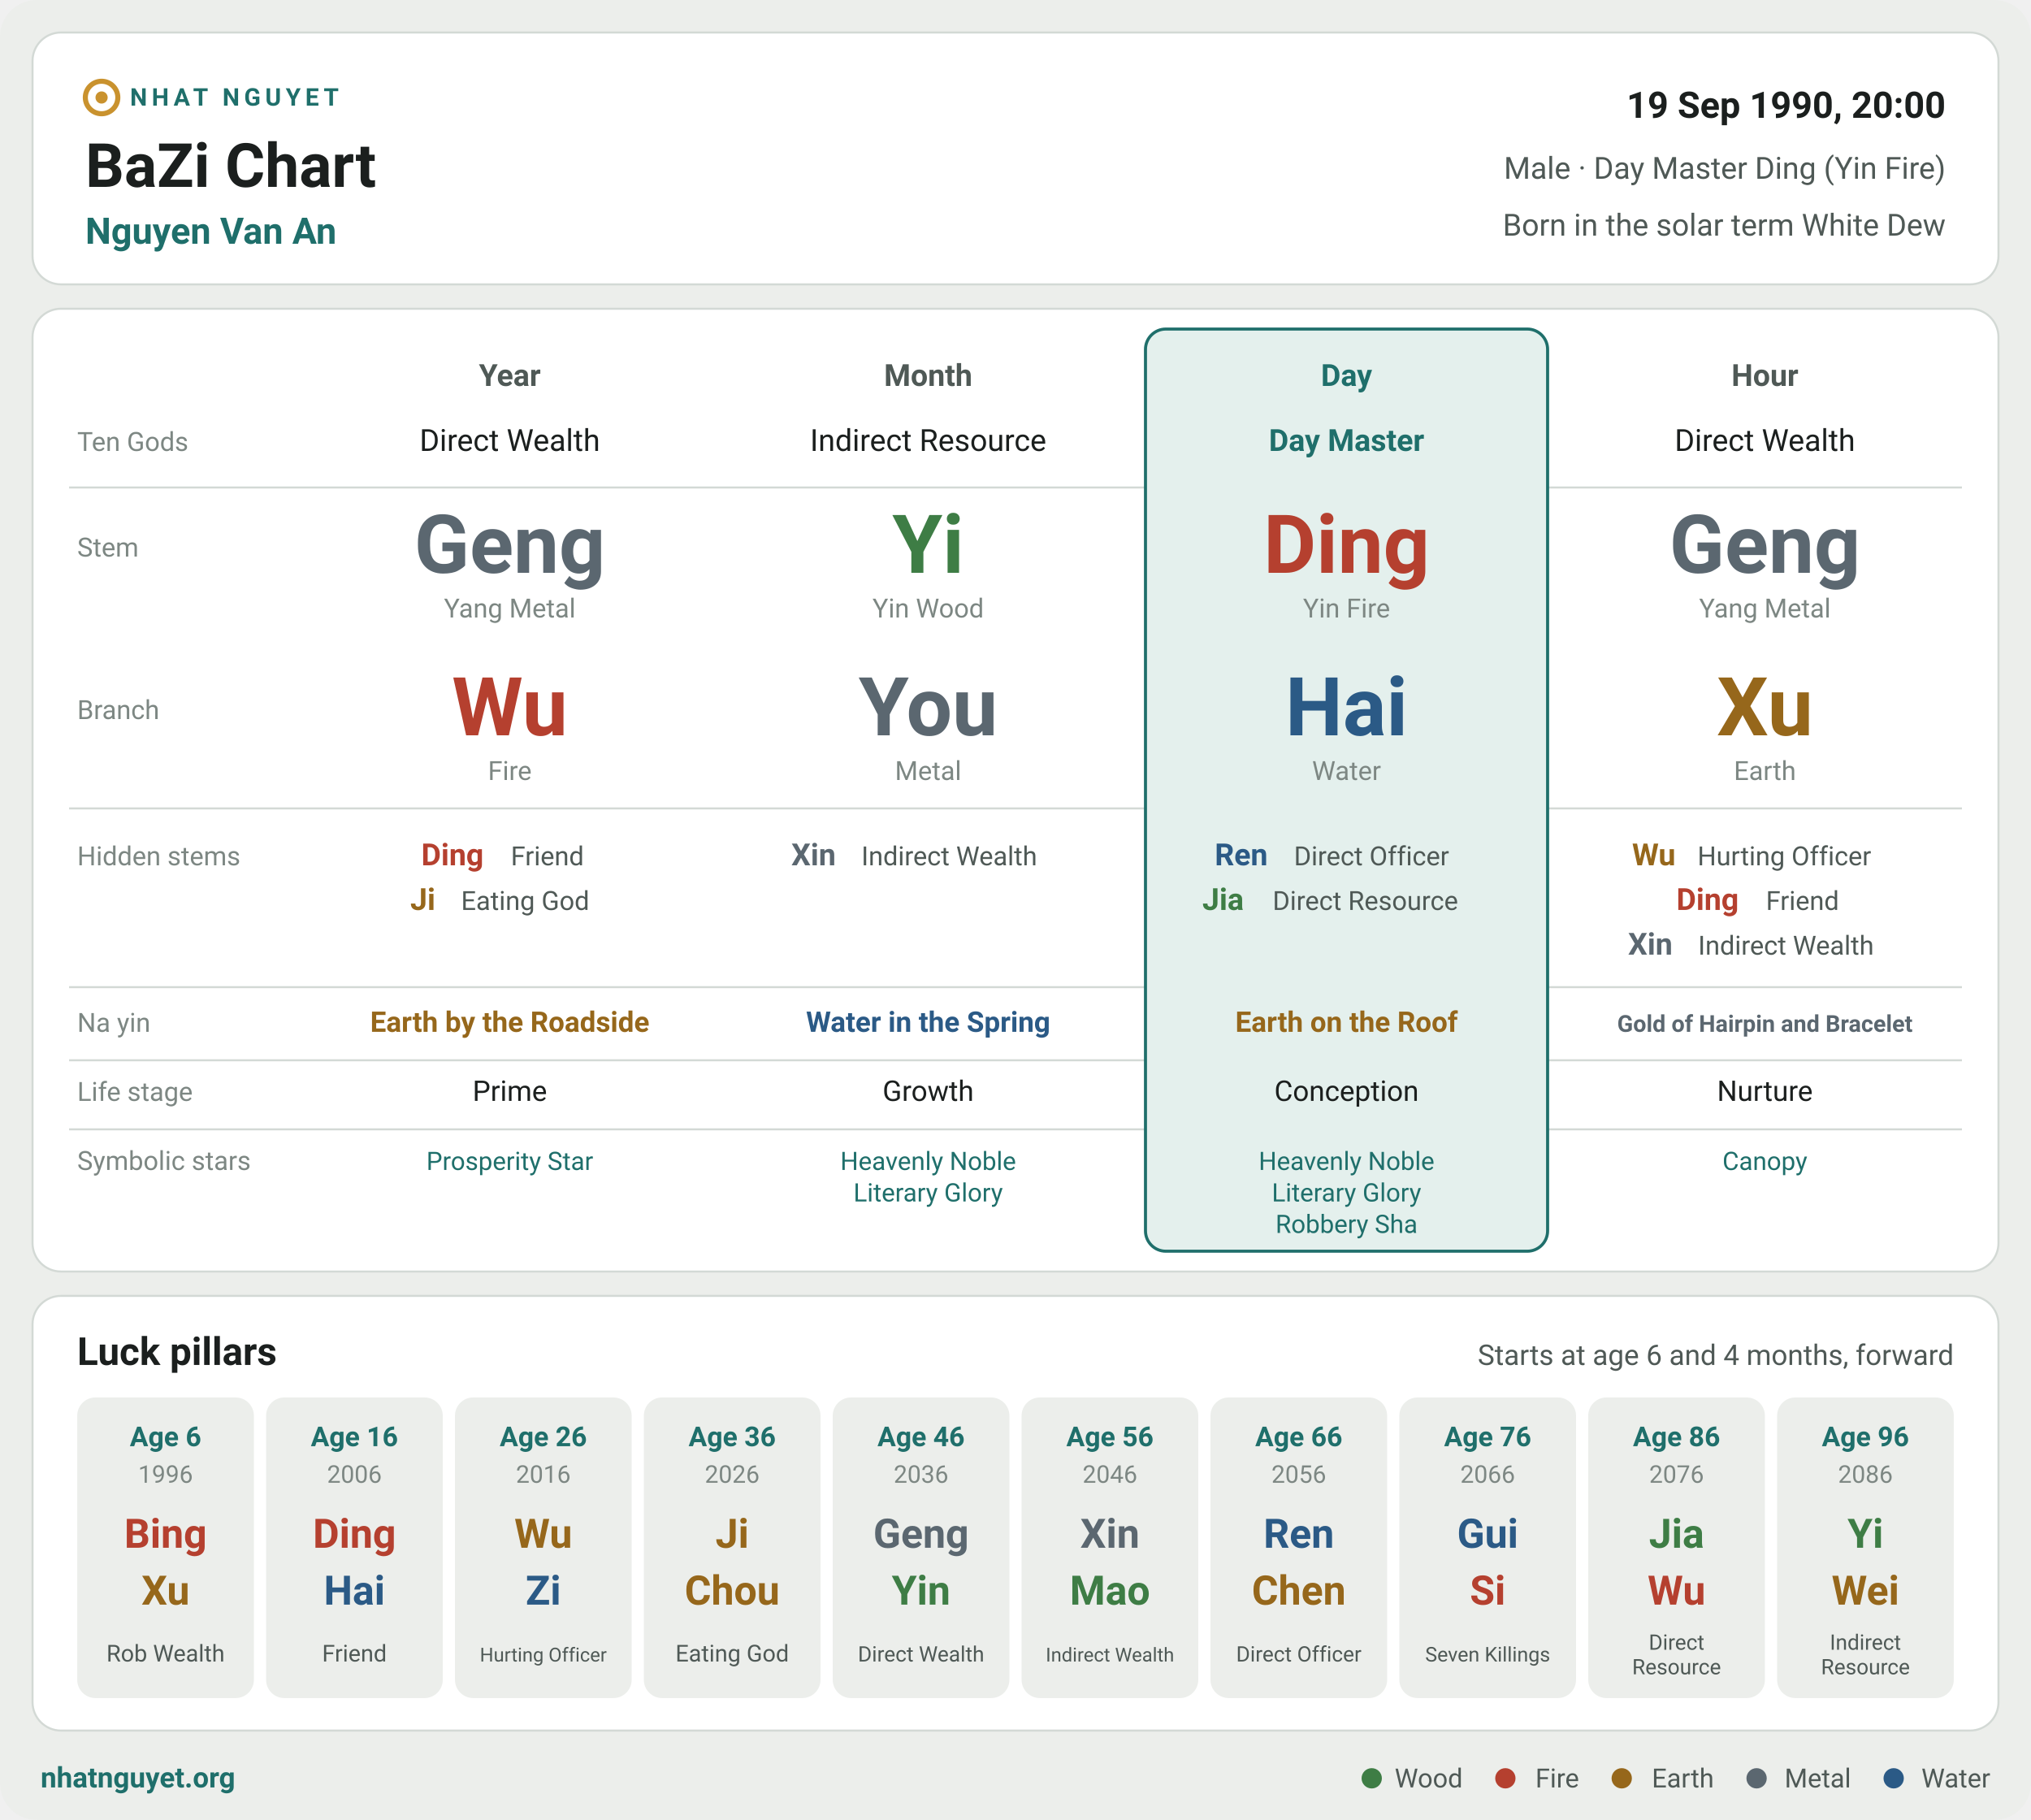
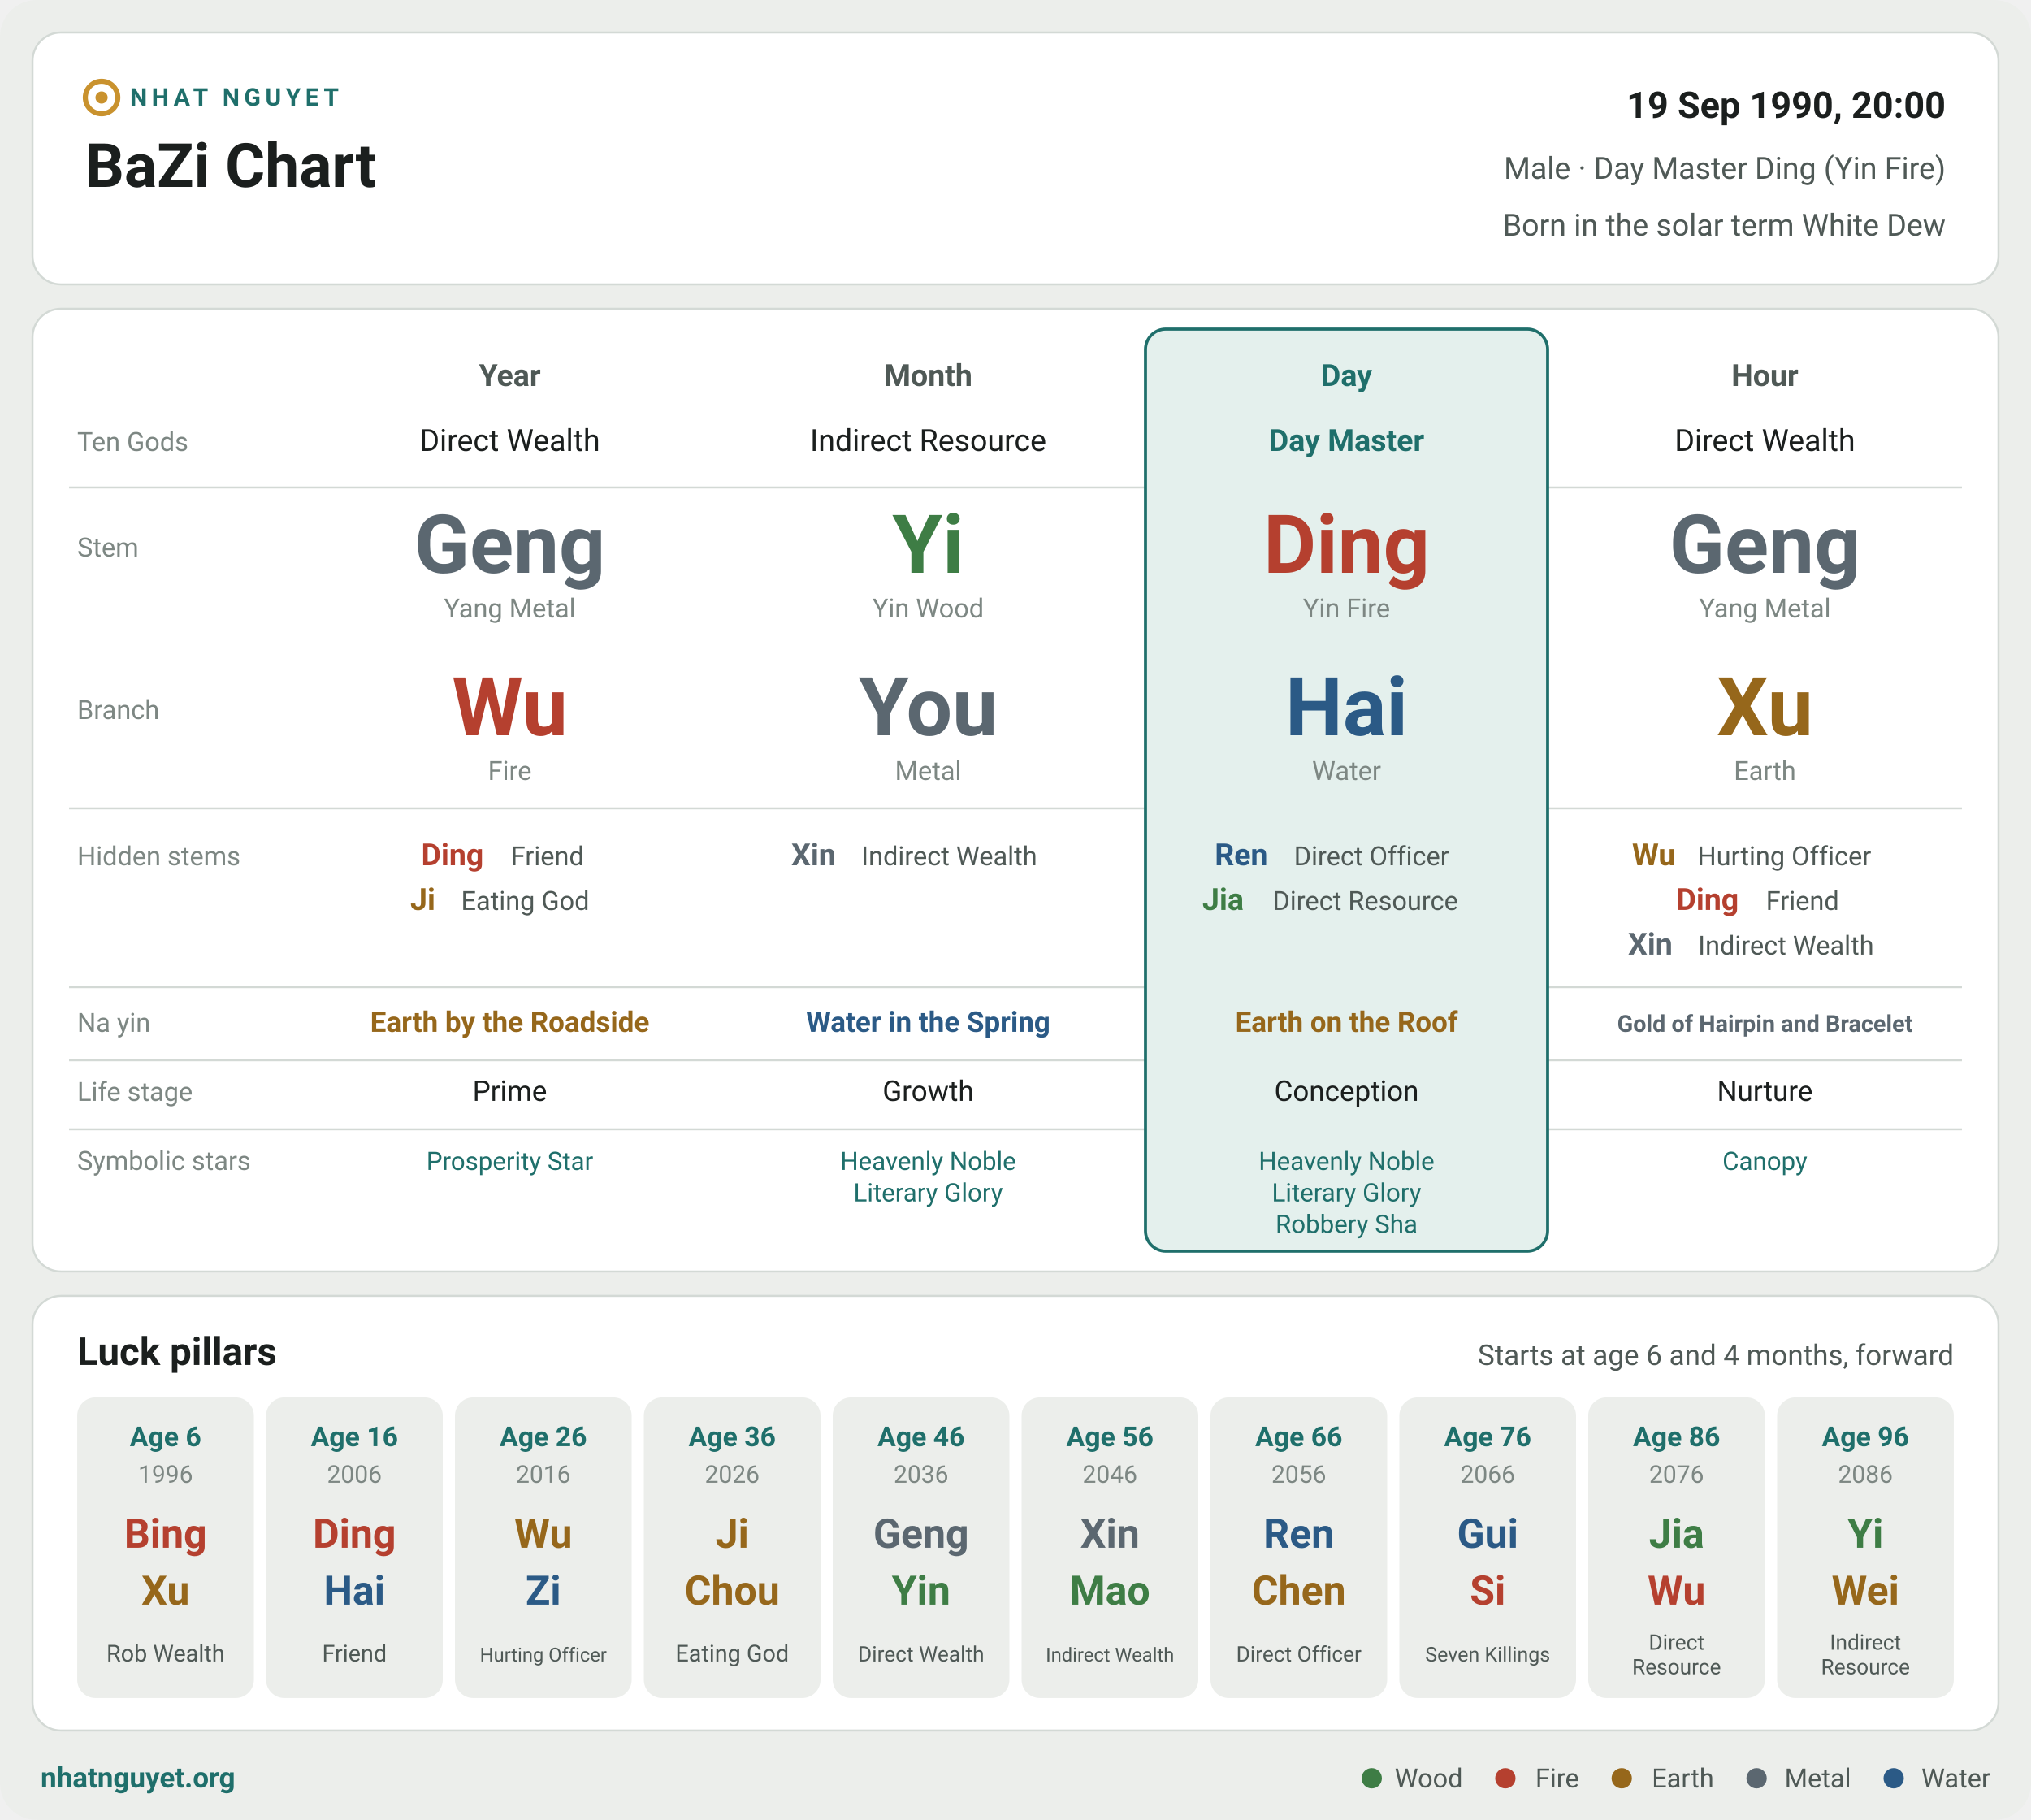
<svg xmlns="http://www.w3.org/2000/svg" viewBox="0 0 1000 896" width="720" height="645.1" role="img" aria-labelledby="nn-tieu-de nn-mo-ta" lang="en">
  <style>text{font-family:-apple-system, BlinkMacSystemFont, 'Segoe UI', Roboto, 'Helvetica Neue', Arial, 'Noto Sans', 'PingFang SC', 'Hiragino Sans GB', 'Microsoft YaHei', 'Noto Sans CJK SC', sans-serif;}</style>
  <rect x="0" y="0" width="1000" height="896" rx="18" fill="#ECEEEB" />
  <rect x="16" y="16" width="968" height="124" rx="14" fill="#FFFFFF" stroke="#D3D9D5" stroke-width="1" />
  <circle cx="50" cy="48" r="8" fill="none" stroke="#C9922E" stroke-width="2.5" />
  <circle cx="50" cy="48" r="3" fill="#C9922E" />
  <text x="64" y="52" font-size="12" fill="#1F6F6B" font-weight="700" letter-spacing="2.2">NHAT NGUYET</text>
  <text x="42" y="92" font-size="30" fill="#1B1F1E" font-weight="700">BaZi Chart</text>
-   <text x="42" y="120" font-size="18" fill="#1F6F6B" font-weight="700">Nguyen Van An</text>
  <text x="958" y="58" font-size="18" fill="#1B1F1E" font-weight="700" text-anchor="end">19 Sep 1990, 20:00</text>
  <text x="958" y="88" font-size="15" fill="#4F5956" text-anchor="end">Male · Day Master Ding (Yin Fire)</text>
  <text x="958" y="116" font-size="15" fill="#4F5956" text-anchor="end">Born in the solar term White Dew</text>
  <rect x="16" y="152" width="968" height="474" rx="14" fill="#FFFFFF" stroke="#D3D9D5" stroke-width="1" />
  <text x="38" y="222" font-size="13" fill="#7D8783">Ten Gods</text>
  <text x="38" y="274" font-size="13" fill="#7D8783">Stem</text>
  <text x="38" y="354" font-size="13" fill="#7D8783">Branch</text>
  <text x="38" y="426" font-size="13" fill="#7D8783">Hidden stems</text>
  <text x="38" y="508" font-size="13" fill="#7D8783">Na yin</text>
  <text x="38" y="542" font-size="13" fill="#7D8783">Life stage</text>
  <text x="38" y="576" font-size="13" fill="#7D8783">Symbolic stars</text>
  <line x1="34" y1="240" x2="966" y2="240" stroke="#D3D9D5" stroke-width="1" />
  <line x1="34" y1="398" x2="966" y2="398" stroke="#D3D9D5" stroke-width="1" />
  <line x1="34" y1="486" x2="966" y2="486" stroke="#D3D9D5" stroke-width="1" />
  <line x1="34" y1="522" x2="966" y2="522" stroke="#D3D9D5" stroke-width="1" />
  <line x1="34" y1="556" x2="966" y2="556" stroke="#D3D9D5" stroke-width="1" />
  <text x="251" y="190" font-size="15" fill="#4F5956" font-weight="700" text-anchor="middle">Year</text>
  <text x="251" y="222" font-size="15" fill="#1B1F1E" text-anchor="middle">Direct Wealth</text>
  <text x="251" y="282" font-size="40" fill="#5B6770" font-weight="700" text-anchor="middle">Geng</text>
  <text x="251" y="304" font-size="13" fill="#7D8783" text-anchor="middle">Yang Metal</text>
  <text x="251" y="362" font-size="40" fill="#B5402F" font-weight="700" text-anchor="middle">Wu</text>
  <text x="251" y="384" font-size="13" fill="#7D8783" text-anchor="middle">Fire</text>
  <text x="207.4" y="426" font-size="15" fill="#B5402F" font-weight="700">Ding</text>
  <text x="251.5" y="426" font-size="13" fill="#4F5956">Friend</text>
  <text x="202" y="448" font-size="15" fill="#96671B" font-weight="700">Ji</text>
  <text x="227" y="448" font-size="13" fill="#4F5956">Eating God</text>
  <text x="251" y="508" font-size="14" fill="#96671B" font-weight="700" text-anchor="middle">Earth by the Roadside</text>
  <text x="251" y="542" font-size="14" fill="#1B1F1E" text-anchor="middle">Prime</text>
  <text x="251" y="576" font-size="12.5" fill="#1F6F6B" text-anchor="middle">Prosperity Star</text>
  <text x="457" y="190" font-size="15" fill="#4F5956" font-weight="700" text-anchor="middle">Month</text>
  <text x="457" y="222" font-size="15" fill="#1B1F1E" text-anchor="middle">Indirect Resource</text>
  <text x="457" y="282" font-size="40" fill="#3E7D45" font-weight="700" text-anchor="middle">Yi</text>
  <text x="457" y="304" font-size="13" fill="#7D8783" text-anchor="middle">Yin Wood</text>
  <text x="457" y="362" font-size="40" fill="#5B6770" font-weight="700" text-anchor="middle">You</text>
  <text x="457" y="384" font-size="13" fill="#7D8783" text-anchor="middle">Metal</text>
  <text x="389.6" y="426" font-size="15" fill="#5B6770" font-weight="700">Xin</text>
  <text x="424.1" y="426" font-size="13" fill="#4F5956">Indirect Wealth</text>
  <text x="457" y="508" font-size="14" fill="#2B5A86" font-weight="700" text-anchor="middle">Water in the Spring</text>
  <text x="457" y="542" font-size="14" fill="#1B1F1E" text-anchor="middle">Growth</text>
  <text x="457" y="576" font-size="12.5" fill="#1F6F6B" text-anchor="middle">Heavenly Noble</text>
  <text x="457" y="591.5" font-size="12.5" fill="#1F6F6B" text-anchor="middle">Literary Glory</text>
  <rect x="564" y="162" width="198" height="454" rx="10" fill="#E4F0ED" stroke="#1F6F6B" stroke-width="1.5" />
  <text x="663" y="190" font-size="15" fill="#1F6F6B" font-weight="700" text-anchor="middle">Day</text>
  <text x="663" y="222" font-size="15" fill="#1F6F6B" font-weight="700" text-anchor="middle">Day Master</text>
  <text x="663" y="282" font-size="40" fill="#B5402F" font-weight="700" text-anchor="middle">Ding</text>
  <text x="663" y="304" font-size="13" fill="#7D8783" text-anchor="middle">Yin Fire</text>
  <text x="663" y="362" font-size="40" fill="#2B5A86" font-weight="700" text-anchor="middle">Hai</text>
  <text x="663" y="384" font-size="13" fill="#7D8783" text-anchor="middle">Water</text>
  <text x="598.1" y="426" font-size="15" fill="#2B5A86" font-weight="700">Ren</text>
  <text x="637.1" y="426" font-size="13" fill="#4F5956">Direct Officer</text>
  <text x="592" y="448" font-size="15" fill="#3E7D45" font-weight="700">Jia</text>
  <text x="626.6" y="448" font-size="13" fill="#4F5956">Direct Resource</text>
  <text x="663" y="508" font-size="14" fill="#96671B" font-weight="700" text-anchor="middle">Earth on the Roof</text>
  <text x="663" y="542" font-size="14" fill="#1B1F1E" text-anchor="middle">Conception</text>
  <text x="663" y="576" font-size="12.5" fill="#1F6F6B" text-anchor="middle">Heavenly Noble</text>
  <text x="663" y="591.5" font-size="12.5" fill="#1F6F6B" text-anchor="middle">Literary Glory</text>
  <text x="663" y="607" font-size="12.5" fill="#1F6F6B" text-anchor="middle">Robbery Sha</text>
  <text x="869" y="190" font-size="15" fill="#4F5956" font-weight="700" text-anchor="middle">Hour</text>
  <text x="869" y="222" font-size="15" fill="#1B1F1E" text-anchor="middle">Direct Wealth</text>
  <text x="869" y="282" font-size="40" fill="#5B6770" font-weight="700" text-anchor="middle">Geng</text>
  <text x="869" y="304" font-size="13" fill="#7D8783" text-anchor="middle">Yang Metal</text>
  <text x="869" y="362" font-size="40" fill="#96671B" font-weight="700" text-anchor="middle">Xu</text>
  <text x="869" y="384" font-size="13" fill="#7D8783" text-anchor="middle">Earth</text>
  <text x="803.6" y="426" font-size="15" fill="#96671B" font-weight="700">Wu</text>
  <text x="835.8" y="426" font-size="13" fill="#4F5956">Hurting Officer</text>
  <text x="825.4" y="448" font-size="15" fill="#B5402F" font-weight="700">Ding</text>
  <text x="869.5" y="448" font-size="13" fill="#4F5956">Friend</text>
  <text x="801.6" y="470" font-size="15" fill="#5B6770" font-weight="700">Xin</text>
  <text x="836.1" y="470" font-size="13" fill="#4F5956">Indirect Wealth</text>
  <text x="869" y="508" font-size="11.5" fill="#5B6770" font-weight="700" text-anchor="middle">Gold of Hairpin and Bracelet</text>
  <text x="869" y="542" font-size="14" fill="#1B1F1E" text-anchor="middle">Nurture</text>
  <text x="869" y="576" font-size="12.5" fill="#1F6F6B" text-anchor="middle">Canopy</text>
  <rect x="16" y="638" width="968" height="214" rx="14" fill="#FFFFFF" stroke="#D3D9D5" stroke-width="1" />
  <text x="38" y="672" font-size="19" fill="#1B1F1E" font-weight="700">Luck pillars</text>
  <text x="962" y="672" font-size="14" fill="#4F5956" text-anchor="end">Starts at age 6 and 4 months, forward</text>
  <rect x="38" y="688" width="87" height="148" rx="9" fill="#ECEEEB" />
  <text x="81.5" y="712" font-size="13.5" fill="#1F6F6B" font-weight="700" text-anchor="middle">Age 6</text>
  <text x="81.5" y="730" font-size="12" fill="#7D8783" text-anchor="middle">1996</text>
  <text x="81.5" y="762" font-size="20" fill="#B5402F" font-weight="700" text-anchor="middle">Bing</text>
  <text x="81.5" y="790" font-size="20" fill="#96671B" font-weight="700" text-anchor="middle">Xu</text>
  <text x="81.5" y="818" font-size="11.5" fill="#4F5956" text-anchor="middle">Rob Wealth</text>
  <rect x="131" y="688" width="87" height="148" rx="9" fill="#ECEEEB" />
  <text x="174.5" y="712" font-size="13.5" fill="#1F6F6B" font-weight="700" text-anchor="middle">Age 16</text>
  <text x="174.5" y="730" font-size="12" fill="#7D8783" text-anchor="middle">2006</text>
  <text x="174.5" y="762" font-size="20" fill="#B5402F" font-weight="700" text-anchor="middle">Ding</text>
  <text x="174.5" y="790" font-size="20" fill="#2B5A86" font-weight="700" text-anchor="middle">Hai</text>
  <text x="174.5" y="818" font-size="11.5" fill="#4F5956" text-anchor="middle">Friend</text>
  <rect x="224" y="688" width="87" height="148" rx="9" fill="#ECEEEB" />
  <text x="267.5" y="712" font-size="13.5" fill="#1F6F6B" font-weight="700" text-anchor="middle">Age 26</text>
  <text x="267.5" y="730" font-size="12" fill="#7D8783" text-anchor="middle">2016</text>
  <text x="267.5" y="762" font-size="20" fill="#96671B" font-weight="700" text-anchor="middle">Wu</text>
  <text x="267.5" y="790" font-size="20" fill="#2B5A86" font-weight="700" text-anchor="middle">Zi</text>
  <text x="267.5" y="818" font-size="9.5" fill="#4F5956" text-anchor="middle">Hurting Officer</text>
  <rect x="317" y="688" width="87" height="148" rx="9" fill="#ECEEEB" />
  <text x="360.5" y="712" font-size="13.5" fill="#1F6F6B" font-weight="700" text-anchor="middle">Age 36</text>
  <text x="360.5" y="730" font-size="12" fill="#7D8783" text-anchor="middle">2026</text>
  <text x="360.5" y="762" font-size="20" fill="#96671B" font-weight="700" text-anchor="middle">Ji</text>
  <text x="360.5" y="790" font-size="20" fill="#96671B" font-weight="700" text-anchor="middle">Chou</text>
  <text x="360.5" y="818" font-size="11.5" fill="#4F5956" text-anchor="middle">Eating God</text>
  <rect x="410" y="688" width="87" height="148" rx="9" fill="#ECEEEB" />
  <text x="453.5" y="712" font-size="13.5" fill="#1F6F6B" font-weight="700" text-anchor="middle">Age 46</text>
  <text x="453.5" y="730" font-size="12" fill="#7D8783" text-anchor="middle">2036</text>
  <text x="453.5" y="762" font-size="20" fill="#5B6770" font-weight="700" text-anchor="middle">Geng</text>
  <text x="453.5" y="790" font-size="20" fill="#3E7D45" font-weight="700" text-anchor="middle">Yin</text>
  <text x="453.5" y="818" font-size="10.5" fill="#4F5956" text-anchor="middle">Direct Wealth</text>
  <rect x="503" y="688" width="87" height="148" rx="9" fill="#ECEEEB" />
  <text x="546.5" y="712" font-size="13.5" fill="#1F6F6B" font-weight="700" text-anchor="middle">Age 56</text>
  <text x="546.5" y="730" font-size="12" fill="#7D8783" text-anchor="middle">2046</text>
  <text x="546.5" y="762" font-size="20" fill="#5B6770" font-weight="700" text-anchor="middle">Xin</text>
  <text x="546.5" y="790" font-size="20" fill="#3E7D45" font-weight="700" text-anchor="middle">Mao</text>
  <text x="546.5" y="818" font-size="9.5" fill="#4F5956" text-anchor="middle">Indirect Wealth</text>
  <rect x="596" y="688" width="87" height="148" rx="9" fill="#ECEEEB" />
  <text x="639.5" y="712" font-size="13.5" fill="#1F6F6B" font-weight="700" text-anchor="middle">Age 66</text>
  <text x="639.5" y="730" font-size="12" fill="#7D8783" text-anchor="middle">2056</text>
  <text x="639.5" y="762" font-size="20" fill="#2B5A86" font-weight="700" text-anchor="middle">Ren</text>
  <text x="639.5" y="790" font-size="20" fill="#96671B" font-weight="700" text-anchor="middle">Chen</text>
  <text x="639.5" y="818" font-size="10.5" fill="#4F5956" text-anchor="middle">Direct Officer</text>
  <rect x="689" y="688" width="87" height="148" rx="9" fill="#ECEEEB" />
  <text x="732.5" y="712" font-size="13.5" fill="#1F6F6B" font-weight="700" text-anchor="middle">Age 76</text>
  <text x="732.5" y="730" font-size="12" fill="#7D8783" text-anchor="middle">2066</text>
  <text x="732.5" y="762" font-size="20" fill="#2B5A86" font-weight="700" text-anchor="middle">Gui</text>
  <text x="732.5" y="790" font-size="20" fill="#B5402F" font-weight="700" text-anchor="middle">Si</text>
  <text x="732.5" y="818" font-size="10" fill="#4F5956" text-anchor="middle">Seven Killings</text>
  <rect x="782" y="688" width="87" height="148" rx="9" fill="#ECEEEB" />
  <text x="825.5" y="712" font-size="13.5" fill="#1F6F6B" font-weight="700" text-anchor="middle">Age 86</text>
  <text x="825.5" y="730" font-size="12" fill="#7D8783" text-anchor="middle">2076</text>
  <text x="825.5" y="762" font-size="20" fill="#3E7D45" font-weight="700" text-anchor="middle">Jia</text>
  <text x="825.5" y="790" font-size="20" fill="#B5402F" font-weight="700" text-anchor="middle">Wu</text>
  <text x="825.5" y="812.2" font-size="10.5" fill="#4F5956" text-anchor="middle">Direct</text>
  <text x="825.5" y="824.3" font-size="10.5" fill="#4F5956" text-anchor="middle">Resource</text>
  <rect x="875" y="688" width="87" height="148" rx="9" fill="#ECEEEB" />
  <text x="918.5" y="712" font-size="13.5" fill="#1F6F6B" font-weight="700" text-anchor="middle">Age 96</text>
  <text x="918.5" y="730" font-size="12" fill="#7D8783" text-anchor="middle">2086</text>
  <text x="918.5" y="762" font-size="20" fill="#3E7D45" font-weight="700" text-anchor="middle">Yi</text>
  <text x="918.5" y="790" font-size="20" fill="#96671B" font-weight="700" text-anchor="middle">Wei</text>
  <text x="918.5" y="812.2" font-size="10.5" fill="#4F5956" text-anchor="middle">Indirect</text>
  <text x="918.5" y="824.3" font-size="10.5" fill="#4F5956" text-anchor="middle">Resource</text>
  <text x="20" y="880" font-size="14" fill="#1F6F6B" font-weight="700">nhatnguyet.org</text>
  <text x="980" y="880" font-size="13" fill="#4F5956" text-anchor="end">Water</text>
  <circle cx="932.4" cy="875.5" r="5" fill="#2B5A86" />
  <text x="911.4" y="880" font-size="13" fill="#4F5956" text-anchor="end">Metal</text>
  <circle cx="864.9" cy="875.5" r="5" fill="#5B6770" />
  <text x="843.9" y="880" font-size="13" fill="#4F5956" text-anchor="end">Earth</text>
  <circle cx="798.5" cy="875.5" r="5" fill="#96671B" />
  <text x="777.5" y="880" font-size="13" fill="#4F5956" text-anchor="end">Fire</text>
  <circle cx="741.2" cy="875.5" r="5" fill="#B5402F" />
  <text x="720.2" y="880" font-size="13" fill="#4F5956" text-anchor="end">Wood</text>
  <circle cx="675.4" cy="875.5" r="5" fill="#3E7D45" />
</svg>
